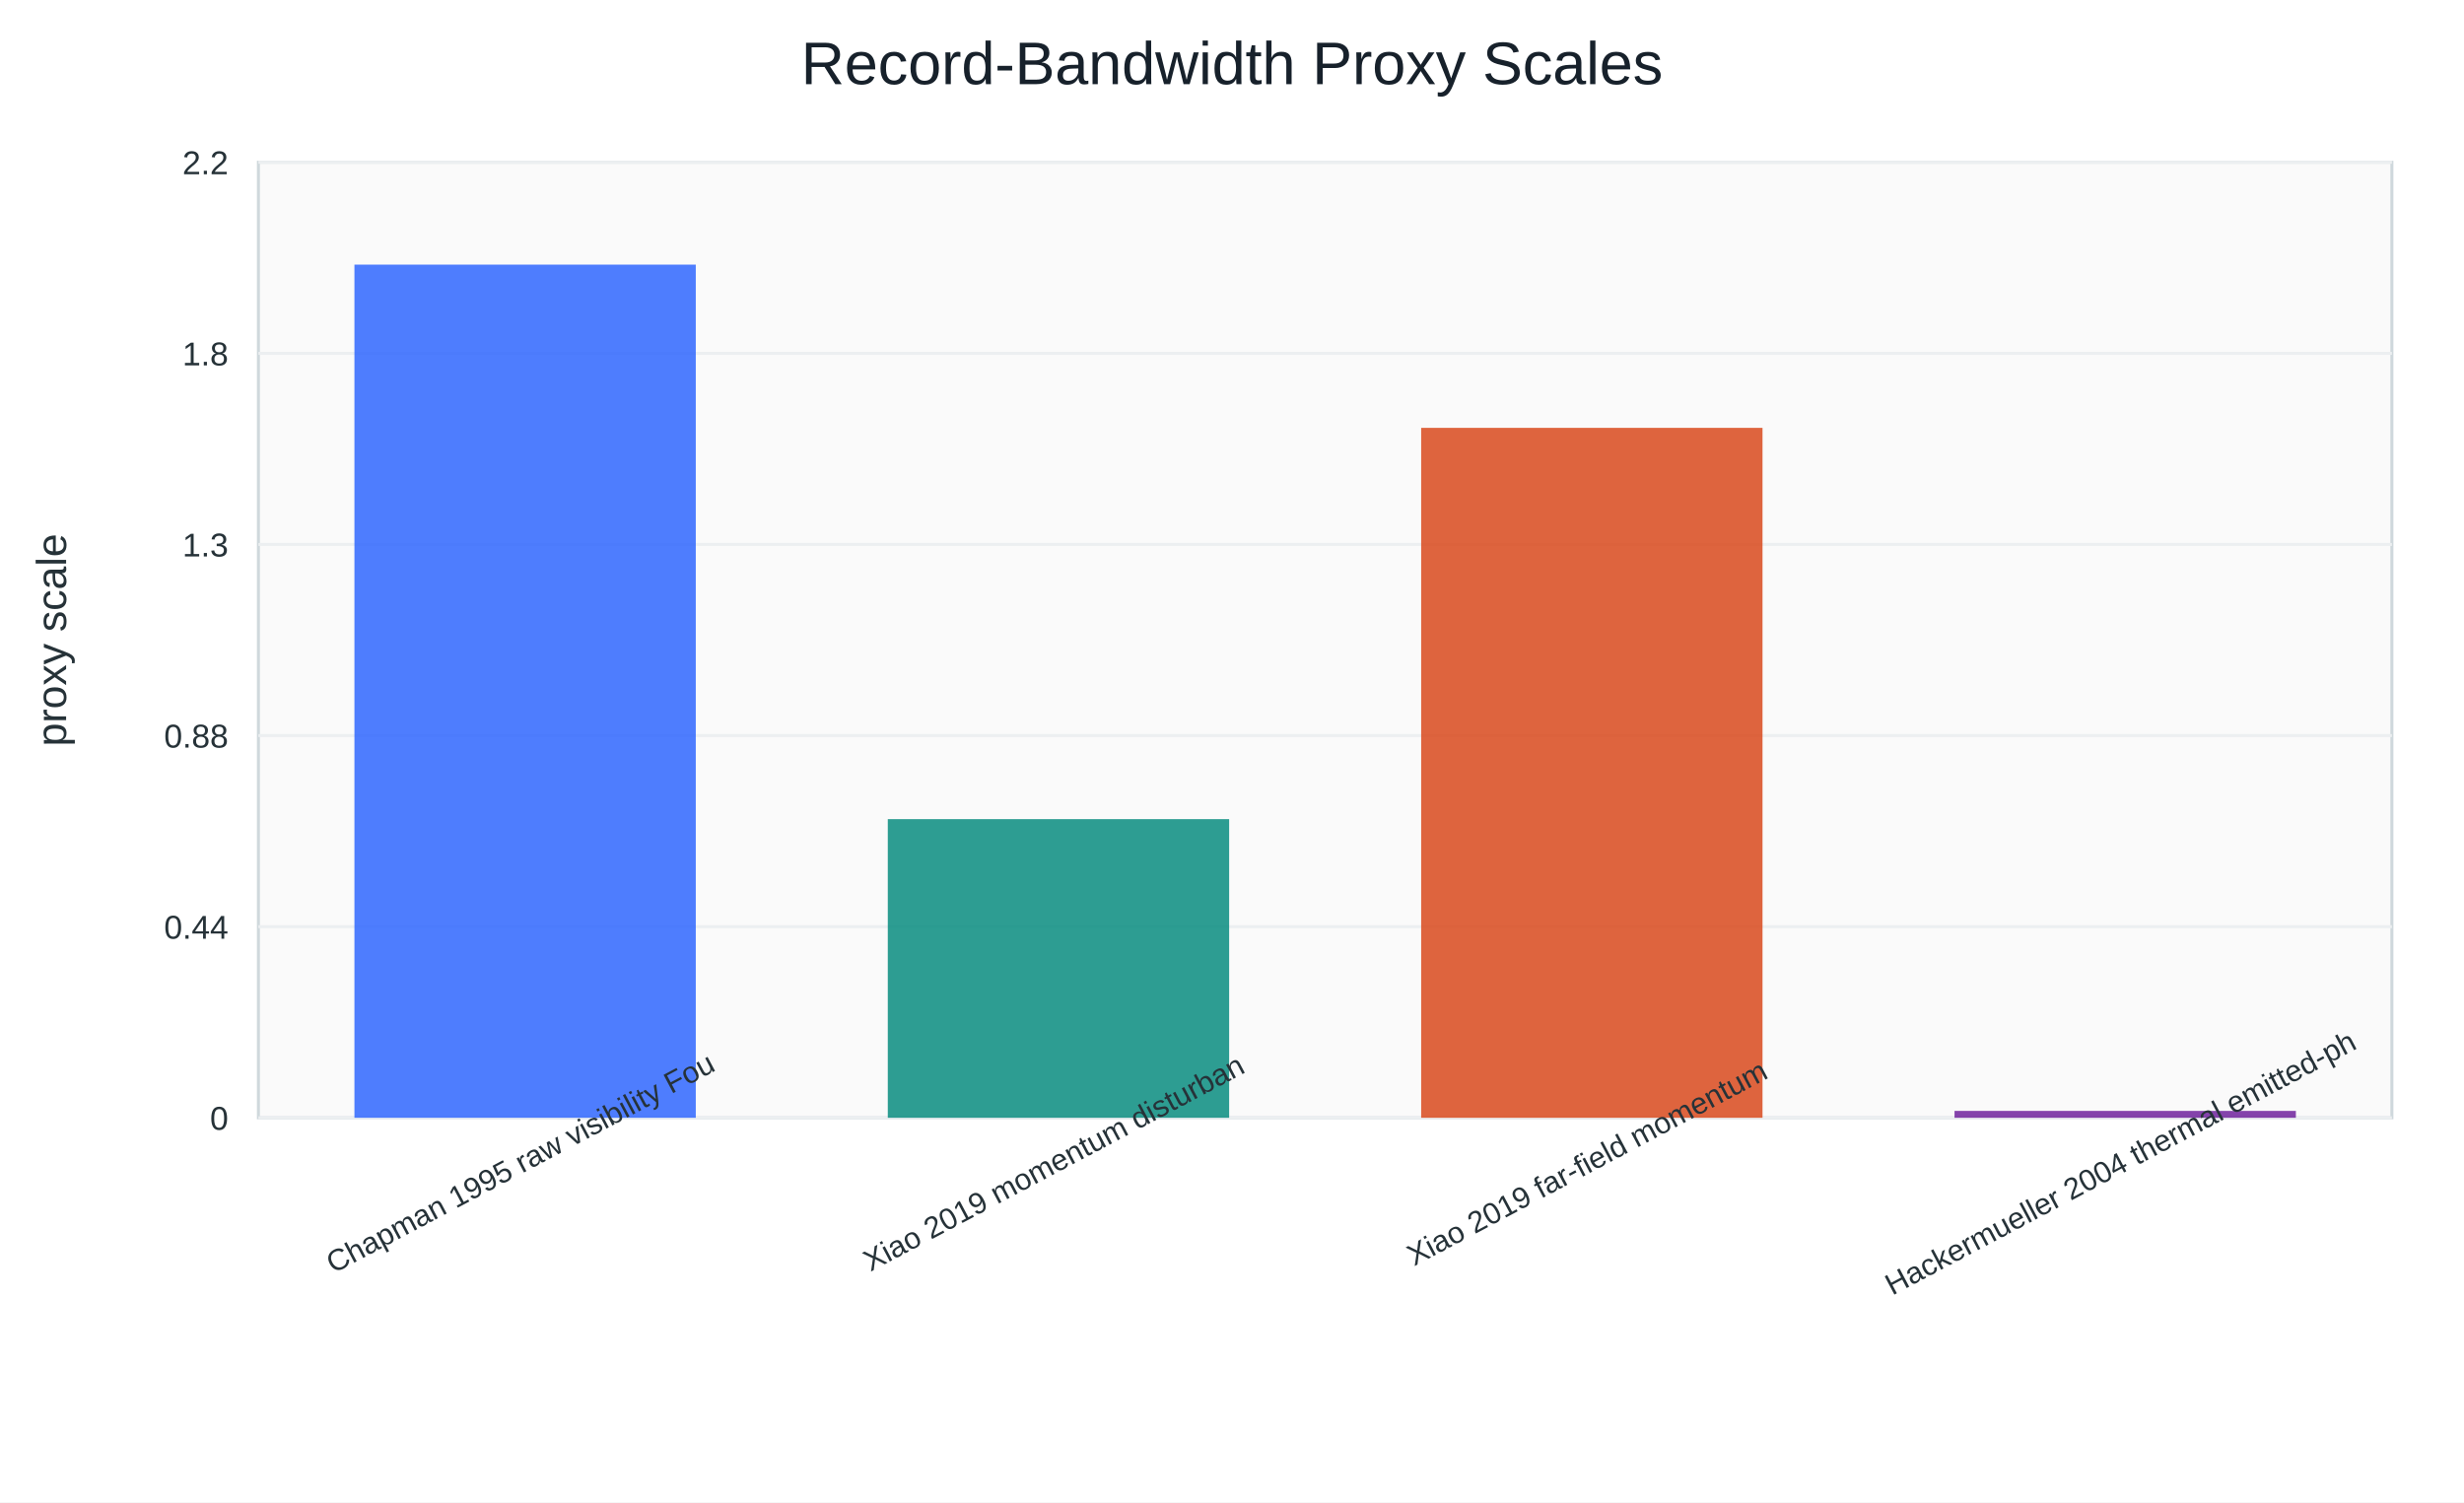
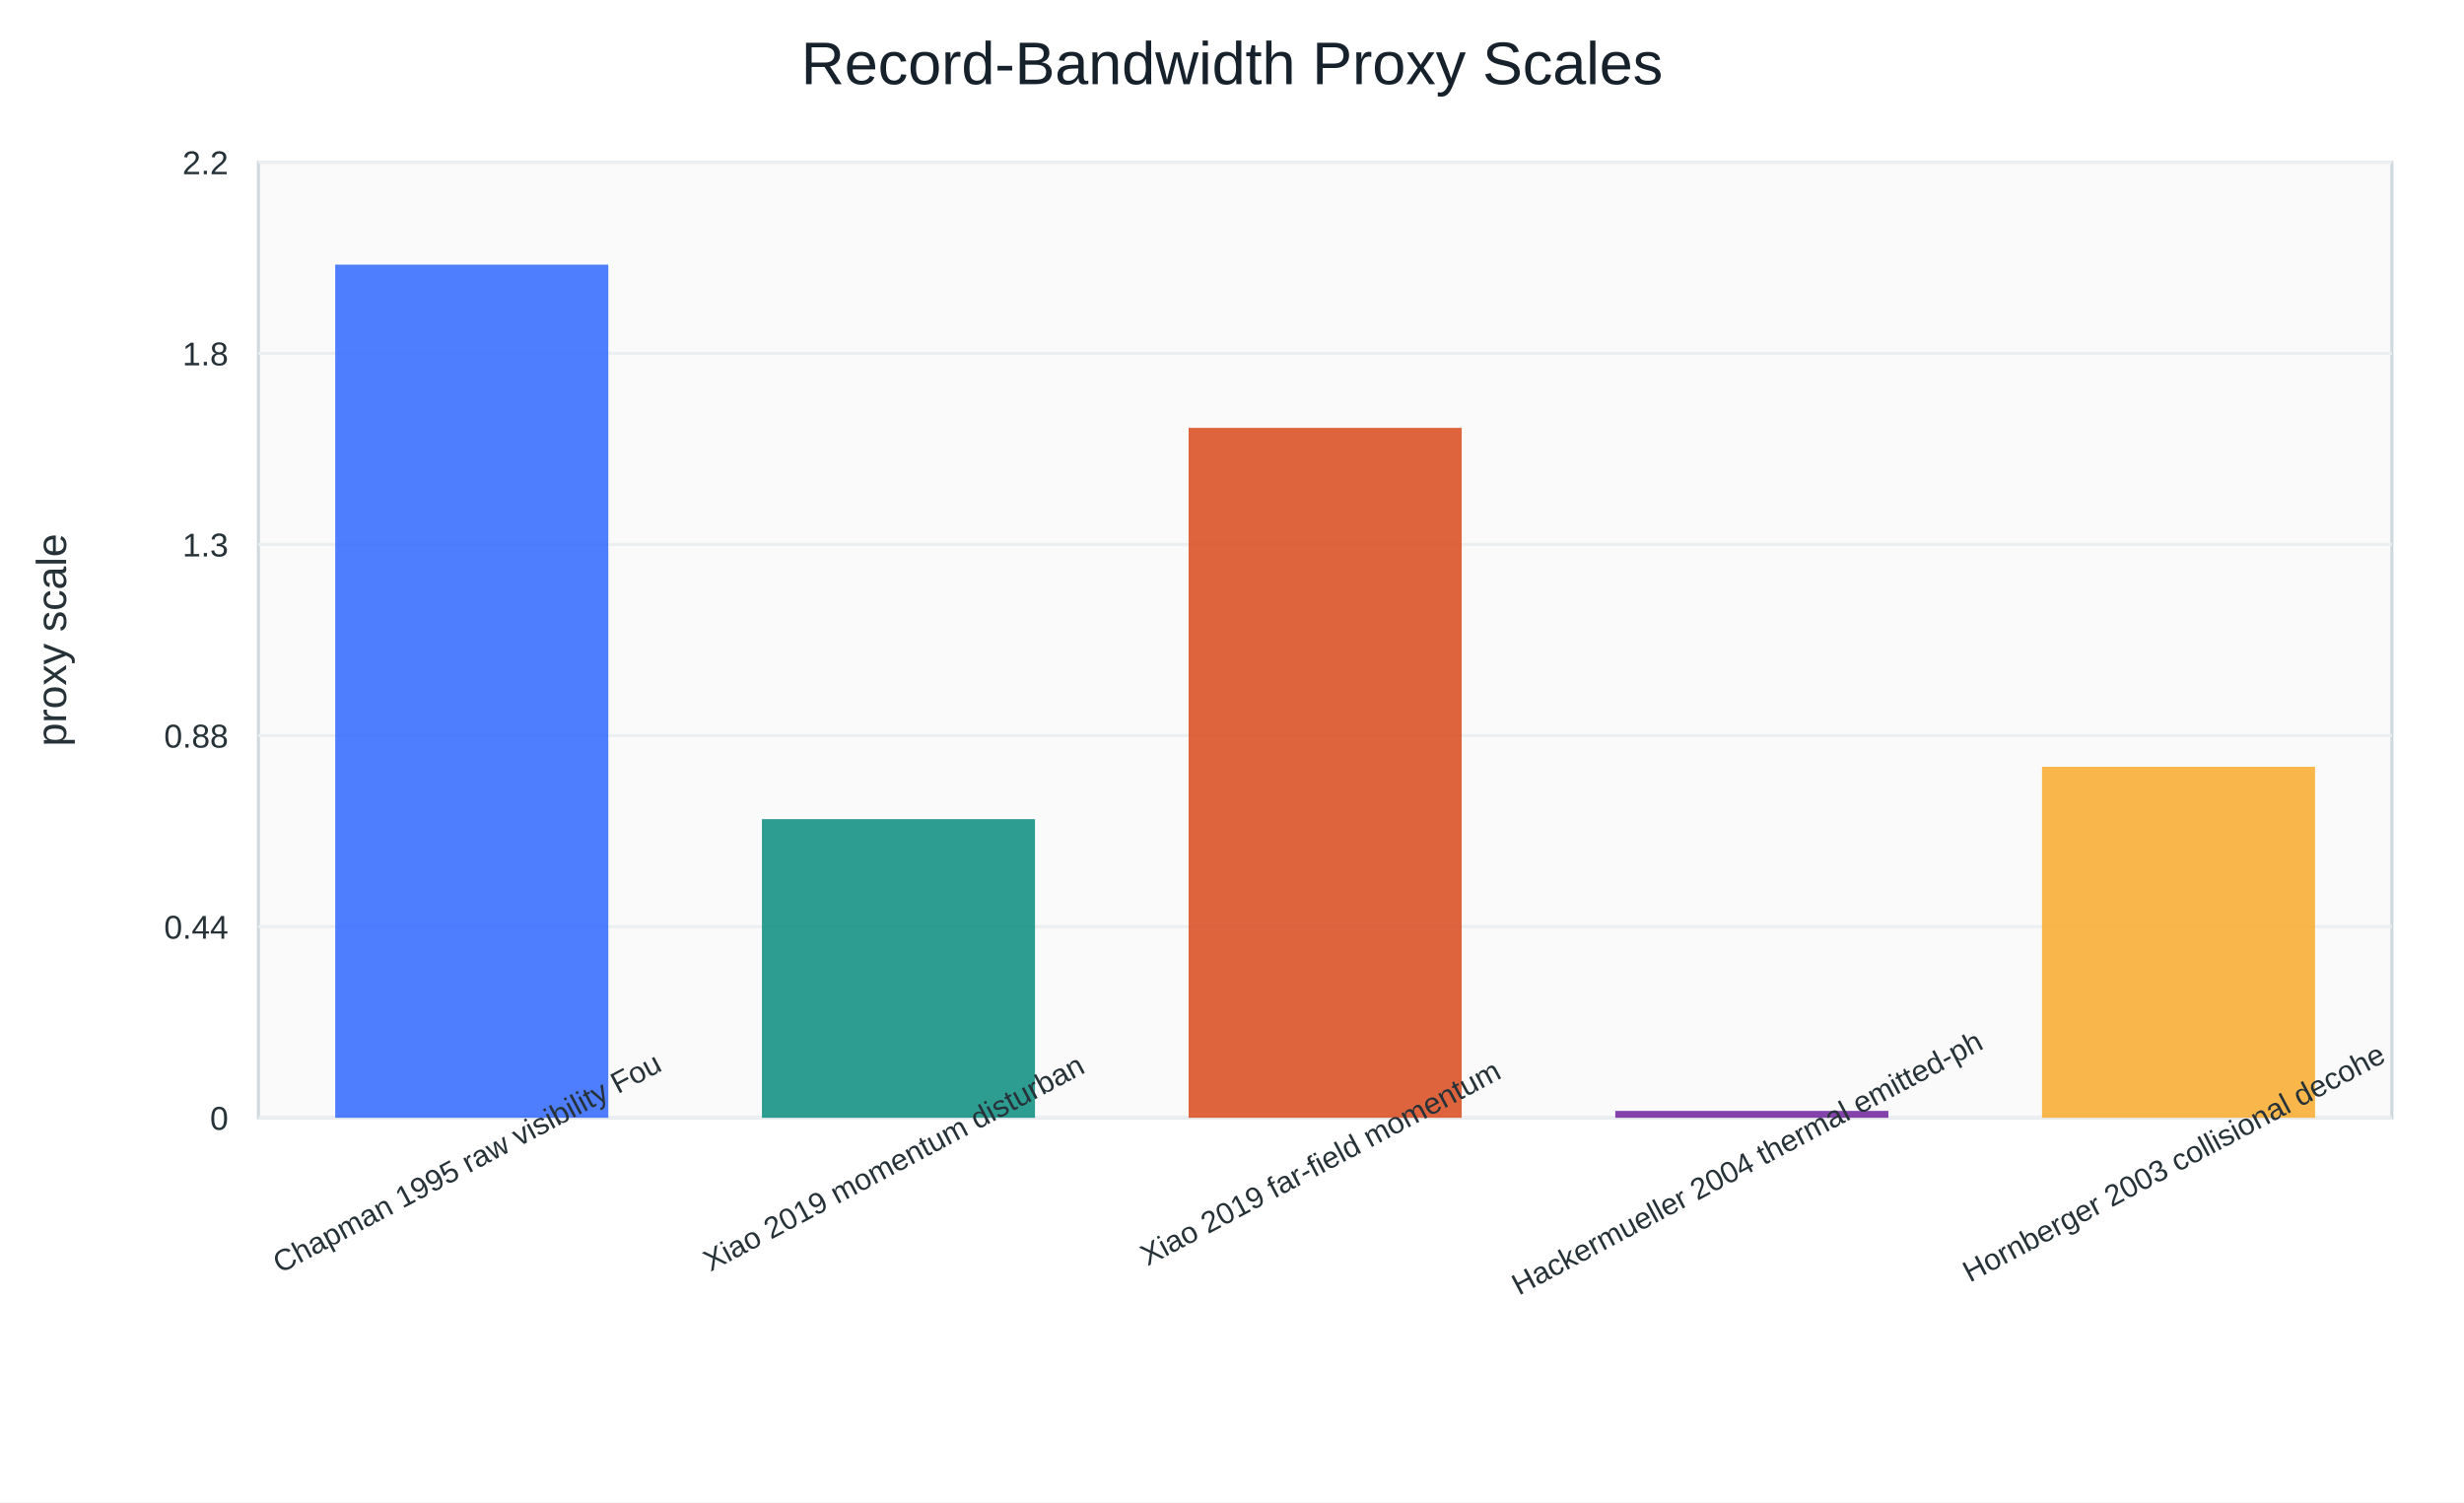
<svg xmlns="http://www.w3.org/2000/svg" width="820" height="500" viewBox="0 0 820 500">
  <rect width="100%" height="100%" fill="#ffffff" />
  <text x="410.00" y="28.00" font-size="20" font-family="Arial, Helvetica, sans-serif" text-anchor="middle" fill="#17212b">Record-Bandwidth Proxy Scales</text>
  <rect x="86" y="54" width="710" height="318" fill="#fafafa" stroke="#cfd8dc" />
  <line x1="86" y1="372.00" x2="796" y2="372.00" stroke="#eceff1" />
  <text x="76.00" y="376.00" font-size="11" font-family="Arial, Helvetica, sans-serif" text-anchor="end" fill="#263238">0</text>
  <line x1="86" y1="308.40" x2="796" y2="308.40" stroke="#eceff1" />
  <text x="76.00" y="312.40" font-size="11" font-family="Arial, Helvetica, sans-serif" text-anchor="end" fill="#263238">0.44</text>
  <line x1="86" y1="244.80" x2="796" y2="244.80" stroke="#eceff1" />
  <text x="76.00" y="248.80" font-size="11" font-family="Arial, Helvetica, sans-serif" text-anchor="end" fill="#263238">0.88</text>
  <line x1="86" y1="181.20" x2="796" y2="181.20" stroke="#eceff1" />
  <text x="76.00" y="185.20" font-size="11" font-family="Arial, Helvetica, sans-serif" text-anchor="end" fill="#263238">1.3</text>
  <line x1="86" y1="117.60" x2="796" y2="117.60" stroke="#eceff1" />
  <text x="76.00" y="121.60" font-size="11" font-family="Arial, Helvetica, sans-serif" text-anchor="end" fill="#263238">1.8</text>
  <line x1="86" y1="54.00" x2="796" y2="54.00" stroke="#eceff1" />
  <text x="76.00" y="58.00" font-size="11" font-family="Arial, Helvetica, sans-serif" text-anchor="end" fill="#263238">2.2</text>
-   <rect x="117.95" y="88.07" width="113.60" height="283.93" fill="#2962ff" fill-opacity="0.82" />
-   <text x="174.75" y="390.00" font-size="10" font-family="Arial, Helvetica, sans-serif" text-anchor="middle" fill="#263238" transform="rotate(-28 174.75 390.00)">Chapman 1995 raw visibility Fou</text>
-   <rect x="295.45" y="272.61" width="113.60" height="99.39" fill="#00897b" fill-opacity="0.82" />
-   <text x="352.25" y="390.00" font-size="10" font-family="Arial, Helvetica, sans-serif" text-anchor="middle" fill="#263238" transform="rotate(-28 352.25 390.00)">Xiao 2019 momentum disturban</text>
-   <rect x="472.95" y="142.39" width="113.60" height="229.61" fill="#d84315" fill-opacity="0.82" />
-   <text x="529.75" y="390.00" font-size="10" font-family="Arial, Helvetica, sans-serif" text-anchor="middle" fill="#263238" transform="rotate(-28 529.75 390.00)">Xiao 2019 far-field momentum</text>
-   <rect x="650.45" y="369.71" width="113.60" height="2.29" fill="#6a1b9a" fill-opacity="0.82" />
-   <text x="707.25" y="390.00" font-size="10" font-family="Arial, Helvetica, sans-serif" text-anchor="middle" fill="#263238" transform="rotate(-28 707.25 390.00)">Hackermueller 2004 thermal emitted-ph</text>
+   <rect x="111.56" y="88.07" width="90.88" height="283.93" fill="#2962ff" fill-opacity="0.82" />
+   <text x="157.00" y="390.00" font-size="10" font-family="Arial, Helvetica, sans-serif" text-anchor="middle" fill="#263238" transform="rotate(-28 157.00 390.00)">Chapman 1995 raw visibility Fou</text>
+   <rect x="253.56" y="272.61" width="90.88" height="99.39" fill="#00897b" fill-opacity="0.82" />
+   <text x="299.00" y="390.00" font-size="10" font-family="Arial, Helvetica, sans-serif" text-anchor="middle" fill="#263238" transform="rotate(-28 299.00 390.00)">Xiao 2019 momentum disturban</text>
+   <rect x="395.56" y="142.39" width="90.88" height="229.61" fill="#d84315" fill-opacity="0.82" />
+   <text x="441.00" y="390.00" font-size="10" font-family="Arial, Helvetica, sans-serif" text-anchor="middle" fill="#263238" transform="rotate(-28 441.00 390.00)">Xiao 2019 far-field momentum</text>
+   <rect x="537.56" y="369.71" width="90.88" height="2.29" fill="#6a1b9a" fill-opacity="0.82" />
+   <text x="583.00" y="390.00" font-size="10" font-family="Arial, Helvetica, sans-serif" text-anchor="middle" fill="#263238" transform="rotate(-28 583.00 390.00)">Hackermueller 2004 thermal emitted-ph</text>
+   <rect x="679.56" y="255.19" width="90.88" height="116.81" fill="#f9a825" fill-opacity="0.82" />
+   <text x="725.00" y="390.00" font-size="10" font-family="Arial, Helvetica, sans-serif" text-anchor="middle" fill="#263238" transform="rotate(-28 725.00 390.00)">Hornberger 2003 collisional decohe</text>
  <text x="22.00" y="213.00" font-size="14" font-family="Arial, Helvetica, sans-serif" text-anchor="middle" fill="#263238" transform="rotate(-90 22.00 213.00)">proxy scale</text>
</svg>
